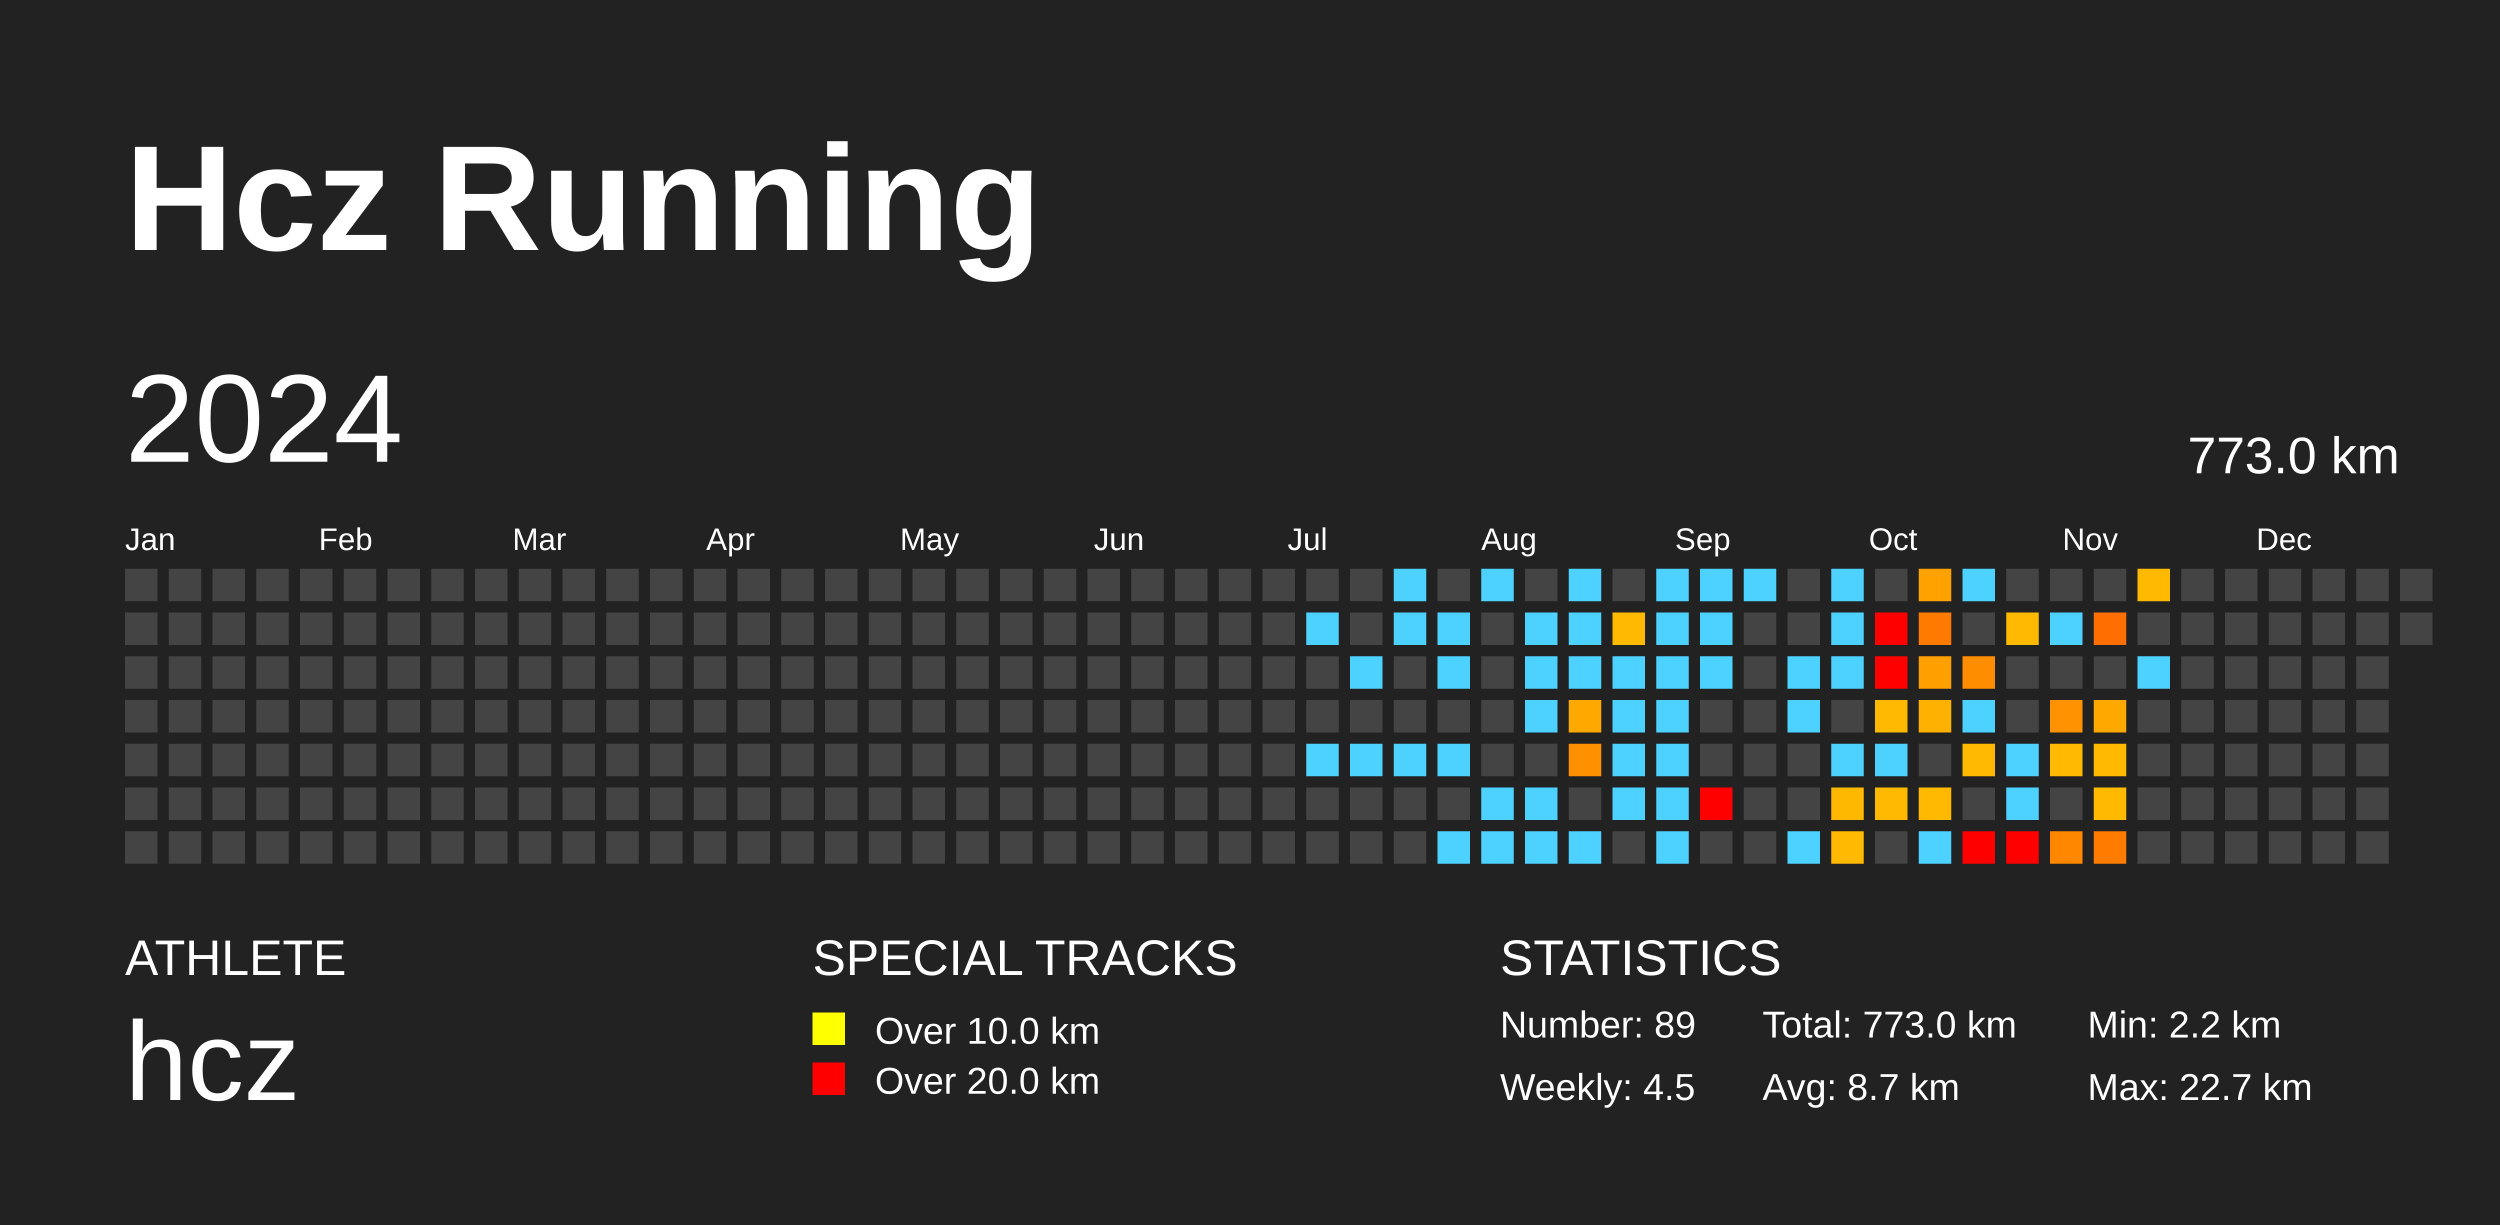
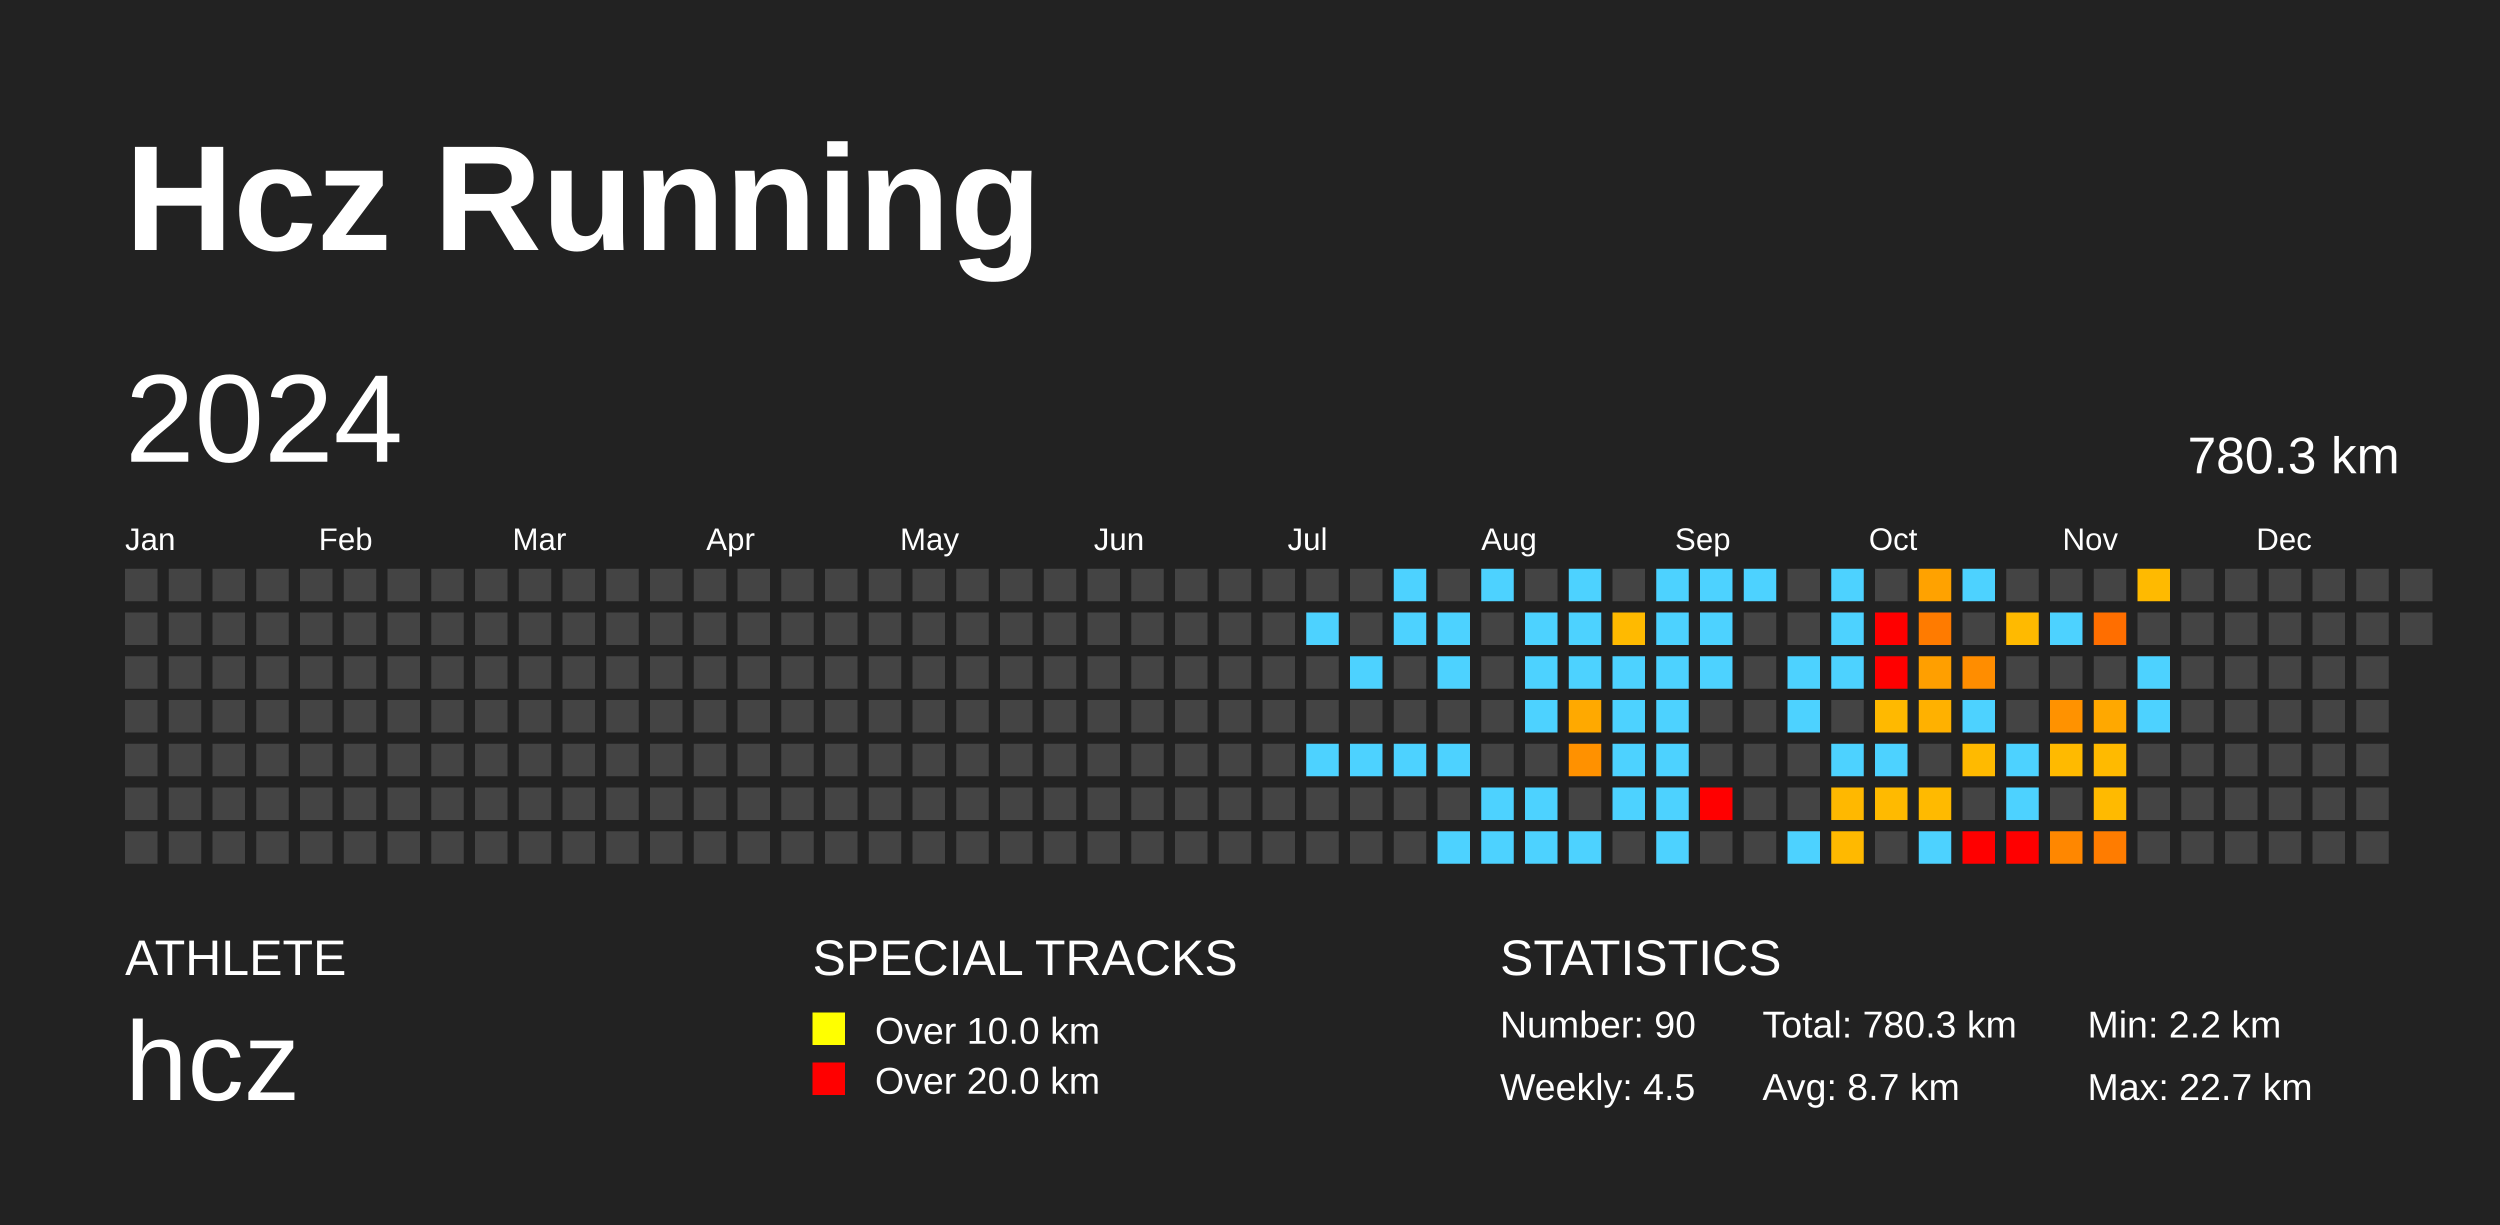
<svg xmlns="http://www.w3.org/2000/svg" baseProfile="full" height="98mm" version="1.1" viewBox="0,0,200,98" width="200mm">
  <defs />
  <rect fill="#222222" height="98" width="200" x="0" y="0" />
  <text fill="#FFFFFF" style="font-size:12px; font-family:Arial; font-weight:bold;" x="10" y="20">Hcz Running</text>
  <text fill="#FFFFFF" style="font-size:4px; font-family:Arial" x="10" y="78">ATHLETE</text>
  <text fill="#FFFFFF" style="font-size:9px; font-family:Arial" x="10" y="88">hcz</text>
  <text fill="#FFFFFF" style="font-size:4px; font-family:Arial" x="65" y="78">SPECIAL TRACKS</text>
  <rect fill="yellow" height="2.6" width="2.6" x="65" y="81" />
  <text fill="#FFFFFF" style="font-size:3px; font-family:Arial" x="70" y="83.5">Over 10.0 km</text>
  <rect fill="red" height="2.6" width="2.6" x="65" y="85" />
  <text fill="#FFFFFF" style="font-size:3px; font-family:Arial" x="70" y="87.5">Over 20.0 km</text>
  <text fill="#FFFFFF" style="font-size:4px; font-family:Arial" x="120" y="78">STATISTICS</text>
-   <text fill="#FFFFFF" style="font-size:3px; font-family:Arial" x="120" y="83">Number: 89</text>
+   <text fill="#FFFFFF" style="font-size:3px; font-family:Arial" x="120" y="83">Number: 90</text>
  <text fill="#FFFFFF" style="font-size:3px; font-family:Arial" x="120" y="88">Weekly: 4.5</text>
-   <text fill="#FFFFFF" style="font-size:3px; font-family:Arial" x="141" y="83">Total: 773.0 km</text>
+   <text fill="#FFFFFF" style="font-size:3px; font-family:Arial" x="141" y="83">Total: 780.3 km</text>
  <text fill="#FFFFFF" style="font-size:3px; font-family:Arial" x="141" y="88">Avg: 8.7 km</text>
  <text fill="#FFFFFF" style="font-size:3px; font-family:Arial" x="167" y="83">Min: 2.2 km</text>
  <text fill="#FFFFFF" style="font-size:3px; font-family:Arial" x="167" y="88">Max: 22.7 km</text>
  <text dominant-baseline="hanging" fill="#FFFFFF" style="font-size:10.0px; font-family:Arial;" x="10" y="30">2024</text>
-   <text dominant-baseline="hanging" fill="#FFFFFF" style="font-size:4.125px; font-family:Arial;" x="175" y="35">773.0 km</text>
+   <text dominant-baseline="hanging" fill="#FFFFFF" style="font-size:4.125px; font-family:Arial;" x="175" y="35">780.3 km</text>
  <text fill="#FFFFFF" style="font-size:2.5px; font-family:Arial" x="10.0" y="44">Jan</text>
  <text fill="#FFFFFF" style="font-size:2.5px; font-family:Arial" x="25.5" y="44">Feb</text>
  <text fill="#FFFFFF" style="font-size:2.5px; font-family:Arial" x="41.0" y="44">Mar</text>
  <text fill="#FFFFFF" style="font-size:2.5px; font-family:Arial" x="56.5" y="44">Apr</text>
  <text fill="#FFFFFF" style="font-size:2.5px; font-family:Arial" x="72.0" y="44">May</text>
  <text fill="#FFFFFF" style="font-size:2.5px; font-family:Arial" x="87.5" y="44">Jun</text>
  <text fill="#FFFFFF" style="font-size:2.5px; font-family:Arial" x="103.0" y="44">Jul</text>
  <text fill="#FFFFFF" style="font-size:2.5px; font-family:Arial" x="118.5" y="44">Aug</text>
  <text fill="#FFFFFF" style="font-size:2.5px; font-family:Arial" x="134.0" y="44">Sep</text>
  <text fill="#FFFFFF" style="font-size:2.5px; font-family:Arial" x="149.5" y="44">Oct</text>
  <text fill="#FFFFFF" style="font-size:2.5px; font-family:Arial" x="165.0" y="44">Nov</text>
  <text fill="#FFFFFF" style="font-size:2.5px; font-family:Arial" x="180.5" y="44">Dec</text>
  <rect fill="#444444" height="2.6" width="2.6" x="10.0" y="45.5" />
  <rect fill="#444444" height="2.6" width="2.6" x="10.0" y="49.0" />
  <rect fill="#444444" height="2.6" width="2.6" x="10.0" y="52.5" />
  <rect fill="#444444" height="2.6" width="2.6" x="10.0" y="56.0" />
  <rect fill="#444444" height="2.6" width="2.6" x="10.0" y="59.5" />
  <rect fill="#444444" height="2.6" width="2.6" x="10.0" y="63.0" />
  <rect fill="#444444" height="2.6" width="2.6" x="10.0" y="66.5" />
  <rect fill="#444444" height="2.6" width="2.6" x="13.5" y="45.5" />
  <rect fill="#444444" height="2.6" width="2.6" x="13.5" y="49.0" />
  <rect fill="#444444" height="2.6" width="2.6" x="13.5" y="52.5" />
  <rect fill="#444444" height="2.6" width="2.6" x="13.5" y="56.0" />
  <rect fill="#444444" height="2.6" width="2.6" x="13.5" y="59.5" />
  <rect fill="#444444" height="2.6" width="2.6" x="13.5" y="63.0" />
  <rect fill="#444444" height="2.6" width="2.6" x="13.5" y="66.5" />
  <rect fill="#444444" height="2.6" width="2.6" x="17.0" y="45.5" />
  <rect fill="#444444" height="2.6" width="2.6" x="17.0" y="49.0" />
  <rect fill="#444444" height="2.6" width="2.6" x="17.0" y="52.5" />
  <rect fill="#444444" height="2.6" width="2.6" x="17.0" y="56.0" />
  <rect fill="#444444" height="2.6" width="2.6" x="17.0" y="59.5" />
  <rect fill="#444444" height="2.6" width="2.6" x="17.0" y="63.0" />
  <rect fill="#444444" height="2.6" width="2.6" x="17.0" y="66.5" />
  <rect fill="#444444" height="2.6" width="2.6" x="20.5" y="45.5" />
  <rect fill="#444444" height="2.6" width="2.6" x="20.5" y="49.0" />
  <rect fill="#444444" height="2.6" width="2.6" x="20.5" y="52.5" />
  <rect fill="#444444" height="2.6" width="2.6" x="20.5" y="56.0" />
  <rect fill="#444444" height="2.6" width="2.6" x="20.5" y="59.5" />
  <rect fill="#444444" height="2.6" width="2.6" x="20.5" y="63.0" />
  <rect fill="#444444" height="2.6" width="2.6" x="20.5" y="66.5" />
  <rect fill="#444444" height="2.6" width="2.6" x="24.0" y="45.5" />
  <rect fill="#444444" height="2.6" width="2.6" x="24.0" y="49.0" />
  <rect fill="#444444" height="2.6" width="2.6" x="24.0" y="52.5" />
  <rect fill="#444444" height="2.6" width="2.6" x="24.0" y="56.0" />
  <rect fill="#444444" height="2.6" width="2.6" x="24.0" y="59.5" />
  <rect fill="#444444" height="2.6" width="2.6" x="24.0" y="63.0" />
  <rect fill="#444444" height="2.6" width="2.6" x="24.0" y="66.5" />
  <rect fill="#444444" height="2.6" width="2.6" x="27.5" y="45.5" />
  <rect fill="#444444" height="2.6" width="2.6" x="27.5" y="49.0" />
  <rect fill="#444444" height="2.6" width="2.6" x="27.5" y="52.5" />
  <rect fill="#444444" height="2.6" width="2.6" x="27.5" y="56.0" />
  <rect fill="#444444" height="2.6" width="2.6" x="27.5" y="59.5" />
  <rect fill="#444444" height="2.6" width="2.6" x="27.5" y="63.0" />
  <rect fill="#444444" height="2.6" width="2.6" x="27.5" y="66.5" />
  <rect fill="#444444" height="2.6" width="2.6" x="31.0" y="45.5" />
  <rect fill="#444444" height="2.6" width="2.6" x="31.0" y="49.0" />
  <rect fill="#444444" height="2.6" width="2.6" x="31.0" y="52.5" />
  <rect fill="#444444" height="2.6" width="2.6" x="31.0" y="56.0" />
  <rect fill="#444444" height="2.6" width="2.6" x="31.0" y="59.5" />
  <rect fill="#444444" height="2.6" width="2.6" x="31.0" y="63.0" />
  <rect fill="#444444" height="2.6" width="2.6" x="31.0" y="66.5" />
  <rect fill="#444444" height="2.6" width="2.6" x="34.5" y="45.5" />
  <rect fill="#444444" height="2.6" width="2.6" x="34.5" y="49.0" />
  <rect fill="#444444" height="2.6" width="2.6" x="34.5" y="52.5" />
  <rect fill="#444444" height="2.6" width="2.6" x="34.5" y="56.0" />
  <rect fill="#444444" height="2.6" width="2.6" x="34.5" y="59.5" />
  <rect fill="#444444" height="2.6" width="2.6" x="34.5" y="63.0" />
  <rect fill="#444444" height="2.6" width="2.6" x="34.5" y="66.5" />
  <rect fill="#444444" height="2.6" width="2.6" x="38.0" y="45.5" />
  <rect fill="#444444" height="2.6" width="2.6" x="38.0" y="49.0" />
  <rect fill="#444444" height="2.6" width="2.6" x="38.0" y="52.5" />
  <rect fill="#444444" height="2.6" width="2.6" x="38.0" y="56.0" />
  <rect fill="#444444" height="2.6" width="2.6" x="38.0" y="59.5" />
  <rect fill="#444444" height="2.6" width="2.6" x="38.0" y="63.0" />
  <rect fill="#444444" height="2.6" width="2.6" x="38.0" y="66.5" />
  <rect fill="#444444" height="2.6" width="2.6" x="41.5" y="45.5" />
  <rect fill="#444444" height="2.6" width="2.6" x="41.5" y="49.0" />
  <rect fill="#444444" height="2.6" width="2.6" x="41.5" y="52.5" />
  <rect fill="#444444" height="2.6" width="2.6" x="41.5" y="56.0" />
  <rect fill="#444444" height="2.6" width="2.6" x="41.5" y="59.5" />
  <rect fill="#444444" height="2.6" width="2.6" x="41.5" y="63.0" />
  <rect fill="#444444" height="2.6" width="2.6" x="41.5" y="66.5" />
  <rect fill="#444444" height="2.6" width="2.6" x="45.0" y="45.5" />
  <rect fill="#444444" height="2.6" width="2.6" x="45.0" y="49.0" />
  <rect fill="#444444" height="2.6" width="2.6" x="45.0" y="52.5" />
  <rect fill="#444444" height="2.6" width="2.6" x="45.0" y="56.0" />
  <rect fill="#444444" height="2.6" width="2.6" x="45.0" y="59.5" />
  <rect fill="#444444" height="2.6" width="2.6" x="45.0" y="63.0" />
  <rect fill="#444444" height="2.6" width="2.6" x="45.0" y="66.5" />
  <rect fill="#444444" height="2.6" width="2.6" x="48.5" y="45.5" />
  <rect fill="#444444" height="2.6" width="2.6" x="48.5" y="49.0" />
  <rect fill="#444444" height="2.6" width="2.6" x="48.5" y="52.5" />
  <rect fill="#444444" height="2.6" width="2.6" x="48.5" y="56.0" />
  <rect fill="#444444" height="2.6" width="2.6" x="48.5" y="59.5" />
  <rect fill="#444444" height="2.6" width="2.6" x="48.5" y="63.0" />
  <rect fill="#444444" height="2.6" width="2.6" x="48.5" y="66.5" />
  <rect fill="#444444" height="2.6" width="2.6" x="52.0" y="45.5" />
  <rect fill="#444444" height="2.6" width="2.6" x="52.0" y="49.0" />
  <rect fill="#444444" height="2.6" width="2.6" x="52.0" y="52.5" />
  <rect fill="#444444" height="2.6" width="2.6" x="52.0" y="56.0" />
  <rect fill="#444444" height="2.6" width="2.6" x="52.0" y="59.5" />
  <rect fill="#444444" height="2.6" width="2.6" x="52.0" y="63.0" />
  <rect fill="#444444" height="2.6" width="2.6" x="52.0" y="66.5" />
  <rect fill="#444444" height="2.6" width="2.6" x="55.5" y="45.5" />
  <rect fill="#444444" height="2.6" width="2.6" x="55.5" y="49.0" />
  <rect fill="#444444" height="2.6" width="2.6" x="55.5" y="52.5" />
  <rect fill="#444444" height="2.6" width="2.6" x="55.5" y="56.0" />
  <rect fill="#444444" height="2.6" width="2.6" x="55.5" y="59.5" />
  <rect fill="#444444" height="2.6" width="2.6" x="55.5" y="63.0" />
  <rect fill="#444444" height="2.6" width="2.6" x="55.5" y="66.5" />
  <rect fill="#444444" height="2.6" width="2.6" x="59.0" y="45.5" />
  <rect fill="#444444" height="2.6" width="2.6" x="59.0" y="49.0" />
  <rect fill="#444444" height="2.6" width="2.6" x="59.0" y="52.5" />
  <rect fill="#444444" height="2.6" width="2.6" x="59.0" y="56.0" />
  <rect fill="#444444" height="2.6" width="2.6" x="59.0" y="59.5" />
  <rect fill="#444444" height="2.6" width="2.6" x="59.0" y="63.0" />
  <rect fill="#444444" height="2.6" width="2.6" x="59.0" y="66.5" />
  <rect fill="#444444" height="2.6" width="2.6" x="62.5" y="45.5" />
  <rect fill="#444444" height="2.6" width="2.6" x="62.5" y="49.0" />
  <rect fill="#444444" height="2.6" width="2.6" x="62.5" y="52.5" />
  <rect fill="#444444" height="2.6" width="2.6" x="62.5" y="56.0" />
  <rect fill="#444444" height="2.6" width="2.6" x="62.5" y="59.5" />
  <rect fill="#444444" height="2.6" width="2.6" x="62.5" y="63.0" />
  <rect fill="#444444" height="2.6" width="2.6" x="62.5" y="66.5" />
  <rect fill="#444444" height="2.6" width="2.6" x="66.0" y="45.5" />
  <rect fill="#444444" height="2.6" width="2.6" x="66.0" y="49.0" />
  <rect fill="#444444" height="2.6" width="2.6" x="66.0" y="52.5" />
  <rect fill="#444444" height="2.6" width="2.6" x="66.0" y="56.0" />
  <rect fill="#444444" height="2.6" width="2.6" x="66.0" y="59.5" />
  <rect fill="#444444" height="2.6" width="2.6" x="66.0" y="63.0" />
  <rect fill="#444444" height="2.6" width="2.6" x="66.0" y="66.5" />
  <rect fill="#444444" height="2.6" width="2.6" x="69.5" y="45.5" />
  <rect fill="#444444" height="2.6" width="2.6" x="69.5" y="49.0" />
  <rect fill="#444444" height="2.6" width="2.6" x="69.5" y="52.5" />
  <rect fill="#444444" height="2.6" width="2.6" x="69.5" y="56.0" />
  <rect fill="#444444" height="2.6" width="2.6" x="69.5" y="59.5" />
  <rect fill="#444444" height="2.6" width="2.6" x="69.5" y="63.0" />
  <rect fill="#444444" height="2.6" width="2.6" x="69.5" y="66.5" />
  <rect fill="#444444" height="2.6" width="2.6" x="73.0" y="45.5" />
  <rect fill="#444444" height="2.6" width="2.6" x="73.0" y="49.0" />
  <rect fill="#444444" height="2.6" width="2.6" x="73.0" y="52.5" />
  <rect fill="#444444" height="2.6" width="2.6" x="73.0" y="56.0" />
  <rect fill="#444444" height="2.6" width="2.6" x="73.0" y="59.5" />
  <rect fill="#444444" height="2.6" width="2.6" x="73.0" y="63.0" />
  <rect fill="#444444" height="2.6" width="2.6" x="73.0" y="66.5" />
  <rect fill="#444444" height="2.6" width="2.6" x="76.5" y="45.5" />
  <rect fill="#444444" height="2.6" width="2.6" x="76.5" y="49.0" />
  <rect fill="#444444" height="2.6" width="2.6" x="76.5" y="52.5" />
  <rect fill="#444444" height="2.6" width="2.6" x="76.5" y="56.0" />
  <rect fill="#444444" height="2.6" width="2.6" x="76.5" y="59.5" />
  <rect fill="#444444" height="2.6" width="2.6" x="76.5" y="63.0" />
  <rect fill="#444444" height="2.6" width="2.6" x="76.5" y="66.5" />
  <rect fill="#444444" height="2.6" width="2.6" x="80.0" y="45.5" />
  <rect fill="#444444" height="2.6" width="2.6" x="80.0" y="49.0" />
  <rect fill="#444444" height="2.6" width="2.6" x="80.0" y="52.5" />
  <rect fill="#444444" height="2.6" width="2.6" x="80.0" y="56.0" />
  <rect fill="#444444" height="2.6" width="2.6" x="80.0" y="59.5" />
  <rect fill="#444444" height="2.6" width="2.6" x="80.0" y="63.0" />
  <rect fill="#444444" height="2.6" width="2.6" x="80.0" y="66.5" />
  <rect fill="#444444" height="2.6" width="2.6" x="83.5" y="45.5" />
  <rect fill="#444444" height="2.6" width="2.6" x="83.5" y="49.0" />
  <rect fill="#444444" height="2.6" width="2.6" x="83.5" y="52.5" />
  <rect fill="#444444" height="2.6" width="2.6" x="83.5" y="56.0" />
  <rect fill="#444444" height="2.6" width="2.6" x="83.5" y="59.5" />
  <rect fill="#444444" height="2.6" width="2.6" x="83.5" y="63.0" />
  <rect fill="#444444" height="2.6" width="2.6" x="83.5" y="66.5" />
  <rect fill="#444444" height="2.6" width="2.6" x="87.0" y="45.5" />
  <rect fill="#444444" height="2.6" width="2.6" x="87.0" y="49.0" />
  <rect fill="#444444" height="2.6" width="2.6" x="87.0" y="52.5" />
  <rect fill="#444444" height="2.6" width="2.6" x="87.0" y="56.0" />
  <rect fill="#444444" height="2.6" width="2.6" x="87.0" y="59.5" />
  <rect fill="#444444" height="2.6" width="2.6" x="87.0" y="63.0" />
  <rect fill="#444444" height="2.6" width="2.6" x="87.0" y="66.5" />
  <rect fill="#444444" height="2.6" width="2.6" x="90.5" y="45.5" />
  <rect fill="#444444" height="2.6" width="2.6" x="90.5" y="49.0" />
  <rect fill="#444444" height="2.6" width="2.6" x="90.5" y="52.5" />
  <rect fill="#444444" height="2.6" width="2.6" x="90.5" y="56.0" />
  <rect fill="#444444" height="2.6" width="2.6" x="90.5" y="59.5" />
  <rect fill="#444444" height="2.6" width="2.6" x="90.5" y="63.0" />
  <rect fill="#444444" height="2.6" width="2.6" x="90.5" y="66.5" />
  <rect fill="#444444" height="2.6" width="2.6" x="94.0" y="45.5" />
  <rect fill="#444444" height="2.6" width="2.6" x="94.0" y="49.0" />
  <rect fill="#444444" height="2.6" width="2.6" x="94.0" y="52.5" />
  <rect fill="#444444" height="2.6" width="2.6" x="94.0" y="56.0" />
  <rect fill="#444444" height="2.6" width="2.6" x="94.0" y="59.5" />
  <rect fill="#444444" height="2.6" width="2.6" x="94.0" y="63.0" />
  <rect fill="#444444" height="2.6" width="2.6" x="94.0" y="66.5" />
  <rect fill="#444444" height="2.6" width="2.6" x="97.5" y="45.5" />
  <rect fill="#444444" height="2.6" width="2.6" x="97.5" y="49.0" />
  <rect fill="#444444" height="2.6" width="2.6" x="97.5" y="52.5" />
  <rect fill="#444444" height="2.6" width="2.6" x="97.5" y="56.0" />
  <rect fill="#444444" height="2.6" width="2.6" x="97.5" y="59.5" />
  <rect fill="#444444" height="2.6" width="2.6" x="97.5" y="63.0" />
  <rect fill="#444444" height="2.6" width="2.6" x="97.5" y="66.5" />
  <rect fill="#444444" height="2.6" width="2.6" x="101.0" y="45.5" />
  <rect fill="#444444" height="2.6" width="2.6" x="101.0" y="49.0" />
  <rect fill="#444444" height="2.6" width="2.6" x="101.0" y="52.5" />
  <rect fill="#444444" height="2.6" width="2.6" x="101.0" y="56.0" />
  <rect fill="#444444" height="2.6" width="2.6" x="101.0" y="59.5" />
  <rect fill="#444444" height="2.6" width="2.6" x="101.0" y="63.0" />
  <rect fill="#444444" height="2.6" width="2.6" x="101.0" y="66.5" />
  <rect fill="#444444" height="2.6" width="2.6" x="104.5" y="45.5" />
  <rect fill="#4dd2ff" height="2.6" width="2.6" x="104.5" y="49.0" />
  <rect fill="#444444" height="2.6" width="2.6" x="104.5" y="52.5" />
  <rect fill="#444444" height="2.6" width="2.6" x="104.5" y="56.0" />
  <rect fill="#4dd2ff" height="2.6" width="2.6" x="104.5" y="59.5" />
  <rect fill="#444444" height="2.6" width="2.6" x="104.5" y="63.0" />
  <rect fill="#444444" height="2.6" width="2.6" x="104.5" y="66.5" />
  <rect fill="#444444" height="2.6" width="2.6" x="108.0" y="45.5" />
  <rect fill="#444444" height="2.6" width="2.6" x="108.0" y="49.0" />
  <rect fill="#4dd2ff" height="2.6" width="2.6" x="108.0" y="52.5" />
  <rect fill="#444444" height="2.6" width="2.6" x="108.0" y="56.0" />
  <rect fill="#4dd2ff" height="2.6" width="2.6" x="108.0" y="59.5" />
  <rect fill="#444444" height="2.6" width="2.6" x="108.0" y="63.0" />
  <rect fill="#444444" height="2.6" width="2.6" x="108.0" y="66.5" />
  <rect fill="#4dd2ff" height="2.6" width="2.6" x="111.5" y="45.5" />
  <rect fill="#4dd2ff" height="2.6" width="2.6" x="111.5" y="49.0" />
  <rect fill="#444444" height="2.6" width="2.6" x="111.5" y="52.5" />
  <rect fill="#444444" height="2.6" width="2.6" x="111.5" y="56.0" />
  <rect fill="#4dd2ff" height="2.6" width="2.6" x="111.5" y="59.5" />
  <rect fill="#444444" height="2.6" width="2.6" x="111.5" y="63.0" />
  <rect fill="#444444" height="2.6" width="2.6" x="111.5" y="66.5" />
  <rect fill="#444444" height="2.6" width="2.6" x="115.0" y="45.5" />
  <rect fill="#4dd2ff" height="2.6" width="2.6" x="115.0" y="49.0" />
  <rect fill="#4dd2ff" height="2.6" width="2.6" x="115.0" y="52.5" />
  <rect fill="#444444" height="2.6" width="2.6" x="115.0" y="56.0" />
  <rect fill="#4dd2ff" height="2.6" width="2.6" x="115.0" y="59.5" />
  <rect fill="#444444" height="2.6" width="2.6" x="115.0" y="63.0" />
  <rect fill="#4dd2ff" height="2.6" width="2.6" x="115.0" y="66.5" />
  <rect fill="#4dd2ff" height="2.6" width="2.6" x="118.5" y="45.5" />
  <rect fill="#444444" height="2.6" width="2.6" x="118.5" y="49.0" />
  <rect fill="#444444" height="2.6" width="2.6" x="118.5" y="52.5" />
  <rect fill="#444444" height="2.6" width="2.6" x="118.5" y="56.0" />
  <rect fill="#444444" height="2.6" width="2.6" x="118.5" y="59.5" />
  <rect fill="#4dd2ff" height="2.6" width="2.6" x="118.5" y="63.0" />
  <rect fill="#4dd2ff" height="2.6" width="2.6" x="118.5" y="66.5" />
  <rect fill="#444444" height="2.6" width="2.6" x="122.0" y="45.5" />
  <rect fill="#4dd2ff" height="2.6" width="2.6" x="122.0" y="49.0" />
  <rect fill="#4dd2ff" height="2.6" width="2.6" x="122.0" y="52.5" />
  <rect fill="#4dd2ff" height="2.6" width="2.6" x="122.0" y="56.0" />
  <rect fill="#444444" height="2.6" width="2.6" x="122.0" y="59.5" />
  <rect fill="#4dd2ff" height="2.6" width="2.6" x="122.0" y="63.0" />
  <rect fill="#4dd2ff" height="2.6" width="2.6" x="122.0" y="66.5" />
  <rect fill="#4dd2ff" height="2.6" width="2.6" x="125.5" y="45.5" />
  <rect fill="#4dd2ff" height="2.6" width="2.6" x="125.5" y="49.0" />
  <rect fill="#4dd2ff" height="2.6" width="2.6" x="125.5" y="52.5" />
  <rect fill="#ffa900" height="2.6" width="2.6" x="125.5" y="56.0" />
  <rect fill="#ff9100" height="2.6" width="2.6" x="125.5" y="59.5" />
  <rect fill="#444444" height="2.6" width="2.6" x="125.5" y="63.0" />
  <rect fill="#4dd2ff" height="2.6" width="2.6" x="125.5" y="66.5" />
  <rect fill="#444444" height="2.6" width="2.6" x="129.0" y="45.5" />
  <rect fill="#ffba00" height="2.6" width="2.6" x="129.0" y="49.0" />
  <rect fill="#4dd2ff" height="2.6" width="2.6" x="129.0" y="52.5" />
  <rect fill="#4dd2ff" height="2.6" width="2.6" x="129.0" y="56.0" />
  <rect fill="#4dd2ff" height="2.6" width="2.6" x="129.0" y="59.5" />
  <rect fill="#4dd2ff" height="2.6" width="2.6" x="129.0" y="63.0" />
  <rect fill="#444444" height="2.6" width="2.6" x="129.0" y="66.5" />
  <rect fill="#4dd2ff" height="2.6" width="2.6" x="132.5" y="45.5" />
  <rect fill="#4dd2ff" height="2.6" width="2.6" x="132.5" y="49.0" />
  <rect fill="#4dd2ff" height="2.6" width="2.6" x="132.5" y="52.5" />
  <rect fill="#4dd2ff" height="2.6" width="2.6" x="132.5" y="56.0" />
  <rect fill="#4dd2ff" height="2.6" width="2.6" x="132.5" y="59.5" />
  <rect fill="#4dd2ff" height="2.6" width="2.6" x="132.5" y="63.0" />
  <rect fill="#4dd2ff" height="2.6" width="2.6" x="132.5" y="66.5" />
  <rect fill="#4dd2ff" height="2.6" width="2.6" x="136.0" y="45.5" />
  <rect fill="#4dd2ff" height="2.6" width="2.6" x="136.0" y="49.0" />
  <rect fill="#4dd2ff" height="2.6" width="2.6" x="136.0" y="52.5" />
  <rect fill="#444444" height="2.6" width="2.6" x="136.0" y="56.0" />
  <rect fill="#444444" height="2.6" width="2.6" x="136.0" y="59.5" />
  <rect fill="red" height="2.6" width="2.6" x="136.0" y="63.0" />
  <rect fill="#444444" height="2.6" width="2.6" x="136.0" y="66.5" />
  <rect fill="#4dd2ff" height="2.6" width="2.6" x="139.5" y="45.5" />
  <rect fill="#444444" height="2.6" width="2.6" x="139.5" y="49.0" />
  <rect fill="#444444" height="2.6" width="2.6" x="139.5" y="52.5" />
  <rect fill="#444444" height="2.6" width="2.6" x="139.5" y="56.0" />
  <rect fill="#444444" height="2.6" width="2.6" x="139.5" y="59.5" />
  <rect fill="#444444" height="2.6" width="2.6" x="139.5" y="63.0" />
  <rect fill="#444444" height="2.6" width="2.6" x="139.5" y="66.5" />
  <rect fill="#444444" height="2.6" width="2.6" x="143.0" y="45.5" />
  <rect fill="#444444" height="2.6" width="2.6" x="143.0" y="49.0" />
  <rect fill="#4dd2ff" height="2.6" width="2.6" x="143.0" y="52.5" />
  <rect fill="#4dd2ff" height="2.6" width="2.6" x="143.0" y="56.0" />
  <rect fill="#444444" height="2.6" width="2.6" x="143.0" y="59.5" />
  <rect fill="#444444" height="2.6" width="2.6" x="143.0" y="63.0" />
  <rect fill="#4dd2ff" height="2.6" width="2.6" x="143.0" y="66.5" />
  <rect fill="#4dd2ff" height="2.6" width="2.6" x="146.5" y="45.5" />
  <rect fill="#4dd2ff" height="2.6" width="2.6" x="146.5" y="49.0" />
  <rect fill="#4dd2ff" height="2.6" width="2.6" x="146.5" y="52.5" />
  <rect fill="#444444" height="2.6" width="2.6" x="146.5" y="56.0" />
  <rect fill="#4dd2ff" height="2.6" width="2.6" x="146.5" y="59.5" />
  <rect fill="#ffb800" height="2.6" width="2.6" x="146.5" y="63.0" />
  <rect fill="#ffb900" height="2.6" width="2.6" x="146.5" y="66.5" />
  <rect fill="#444444" height="2.6" width="2.6" x="150.0" y="45.5" />
  <rect fill="red" height="2.6" width="2.6" x="150.0" y="49.0" />
  <rect fill="red" height="2.6" width="2.6" x="150.0" y="52.5" />
  <rect fill="#ffb900" height="2.6" width="2.6" x="150.0" y="56.0" />
  <rect fill="#4dd2ff" height="2.6" width="2.6" x="150.0" y="59.5" />
  <rect fill="#ffba00" height="2.6" width="2.6" x="150.0" y="63.0" />
  <rect fill="#444444" height="2.6" width="2.6" x="150.0" y="66.5" />
  <rect fill="#ffa200" height="2.6" width="2.6" x="153.5" y="45.5" />
  <rect fill="#ff7b00" height="2.6" width="2.6" x="153.5" y="49.0" />
  <rect fill="#ff9f00" height="2.6" width="2.6" x="153.5" y="52.5" />
  <rect fill="#ffb100" height="2.6" width="2.6" x="153.5" y="56.0" />
  <rect fill="#444444" height="2.6" width="2.6" x="153.5" y="59.5" />
  <rect fill="#ffba00" height="2.6" width="2.6" x="153.5" y="63.0" />
  <rect fill="#4dd2ff" height="2.6" width="2.6" x="153.5" y="66.5" />
  <rect fill="#4dd2ff" height="2.6" width="2.6" x="157.0" y="45.5" />
  <rect fill="#444444" height="2.6" width="2.6" x="157.0" y="49.0" />
  <rect fill="#ff8d00" height="2.6" width="2.6" x="157.0" y="52.5" />
  <rect fill="#4dd2ff" height="2.6" width="2.6" x="157.0" y="56.0" />
  <rect fill="#ffba00" height="2.6" width="2.6" x="157.0" y="59.5" />
  <rect fill="#444444" height="2.6" width="2.6" x="157.0" y="63.0" />
  <rect fill="red" height="2.6" width="2.6" x="157.0" y="66.5" />
  <rect fill="#444444" height="2.6" width="2.6" x="160.5" y="45.5" />
  <rect fill="#ffba00" height="2.6" width="2.6" x="160.5" y="49.0" />
  <rect fill="#444444" height="2.6" width="2.6" x="160.5" y="52.5" />
  <rect fill="#444444" height="2.6" width="2.6" x="160.5" y="56.0" />
  <rect fill="#4dd2ff" height="2.6" width="2.6" x="160.5" y="59.5" />
  <rect fill="#4dd2ff" height="2.6" width="2.6" x="160.5" y="63.0" />
  <rect fill="red" height="2.6" width="2.6" x="160.5" y="66.5" />
  <rect fill="#444444" height="2.6" width="2.6" x="164.0" y="45.5" />
  <rect fill="#4dd2ff" height="2.6" width="2.6" x="164.0" y="49.0" />
  <rect fill="#444444" height="2.6" width="2.6" x="164.0" y="52.5" />
  <rect fill="#ff9200" height="2.6" width="2.6" x="164.0" y="56.0" />
  <rect fill="#ffba00" height="2.6" width="2.6" x="164.0" y="59.5" />
  <rect fill="#444444" height="2.6" width="2.6" x="164.0" y="63.0" />
  <rect fill="#ff8700" height="2.6" width="2.6" x="164.0" y="66.5" />
  <rect fill="#444444" height="2.6" width="2.6" x="167.5" y="45.5" />
  <rect fill="#ff6e00" height="2.6" width="2.6" x="167.5" y="49.0" />
  <rect fill="#444444" height="2.6" width="2.6" x="167.5" y="52.5" />
  <rect fill="#ffa800" height="2.6" width="2.6" x="167.5" y="56.0" />
  <rect fill="#ffba00" height="2.6" width="2.6" x="167.5" y="59.5" />
  <rect fill="#ffba00" height="2.6" width="2.6" x="167.5" y="63.0" />
  <rect fill="#ff7c00" height="2.6" width="2.6" x="167.5" y="66.5" />
  <rect fill="#ffba00" height="2.6" width="2.6" x="171.0" y="45.5" />
  <rect fill="#444444" height="2.6" width="2.6" x="171.0" y="49.0" />
  <rect fill="#4dd2ff" height="2.6" width="2.6" x="171.0" y="52.5" />
-   <rect fill="#444444" height="2.6" width="2.6" x="171.0" y="56.0" />
+   <rect fill="#4dd2ff" height="2.6" width="2.6" x="171.0" y="56.0" />
  <rect fill="#444444" height="2.6" width="2.6" x="171.0" y="59.5" />
  <rect fill="#444444" height="2.6" width="2.6" x="171.0" y="63.0" />
  <rect fill="#444444" height="2.6" width="2.6" x="171.0" y="66.5" />
  <rect fill="#444444" height="2.6" width="2.6" x="174.5" y="45.5" />
  <rect fill="#444444" height="2.6" width="2.6" x="174.5" y="49.0" />
  <rect fill="#444444" height="2.6" width="2.6" x="174.5" y="52.5" />
  <rect fill="#444444" height="2.6" width="2.6" x="174.5" y="56.0" />
  <rect fill="#444444" height="2.6" width="2.6" x="174.5" y="59.5" />
  <rect fill="#444444" height="2.6" width="2.6" x="174.5" y="63.0" />
  <rect fill="#444444" height="2.6" width="2.6" x="174.5" y="66.5" />
  <rect fill="#444444" height="2.6" width="2.6" x="178.0" y="45.5" />
  <rect fill="#444444" height="2.6" width="2.6" x="178.0" y="49.0" />
  <rect fill="#444444" height="2.6" width="2.6" x="178.0" y="52.5" />
  <rect fill="#444444" height="2.6" width="2.6" x="178.0" y="56.0" />
  <rect fill="#444444" height="2.6" width="2.6" x="178.0" y="59.5" />
  <rect fill="#444444" height="2.6" width="2.6" x="178.0" y="63.0" />
  <rect fill="#444444" height="2.6" width="2.6" x="178.0" y="66.5" />
  <rect fill="#444444" height="2.6" width="2.6" x="181.5" y="45.5" />
  <rect fill="#444444" height="2.6" width="2.6" x="181.5" y="49.0" />
  <rect fill="#444444" height="2.6" width="2.6" x="181.5" y="52.5" />
  <rect fill="#444444" height="2.6" width="2.6" x="181.5" y="56.0" />
  <rect fill="#444444" height="2.6" width="2.6" x="181.5" y="59.5" />
  <rect fill="#444444" height="2.6" width="2.6" x="181.5" y="63.0" />
  <rect fill="#444444" height="2.6" width="2.6" x="181.5" y="66.5" />
  <rect fill="#444444" height="2.6" width="2.6" x="185.0" y="45.5" />
  <rect fill="#444444" height="2.6" width="2.6" x="185.0" y="49.0" />
  <rect fill="#444444" height="2.6" width="2.6" x="185.0" y="52.5" />
  <rect fill="#444444" height="2.6" width="2.6" x="185.0" y="56.0" />
  <rect fill="#444444" height="2.6" width="2.6" x="185.0" y="59.5" />
  <rect fill="#444444" height="2.6" width="2.6" x="185.0" y="63.0" />
  <rect fill="#444444" height="2.6" width="2.6" x="185.0" y="66.5" />
  <rect fill="#444444" height="2.6" width="2.6" x="188.5" y="45.5" />
  <rect fill="#444444" height="2.6" width="2.6" x="188.5" y="49.0" />
  <rect fill="#444444" height="2.6" width="2.6" x="188.5" y="52.5" />
  <rect fill="#444444" height="2.6" width="2.6" x="188.5" y="56.0" />
  <rect fill="#444444" height="2.6" width="2.6" x="188.5" y="59.5" />
  <rect fill="#444444" height="2.6" width="2.6" x="188.5" y="63.0" />
  <rect fill="#444444" height="2.6" width="2.6" x="188.5" y="66.5" />
  <rect fill="#444444" height="2.6" width="2.6" x="192.0" y="45.5" />
  <rect fill="#444444" height="2.6" width="2.6" x="192.0" y="49.0" />
</svg>
